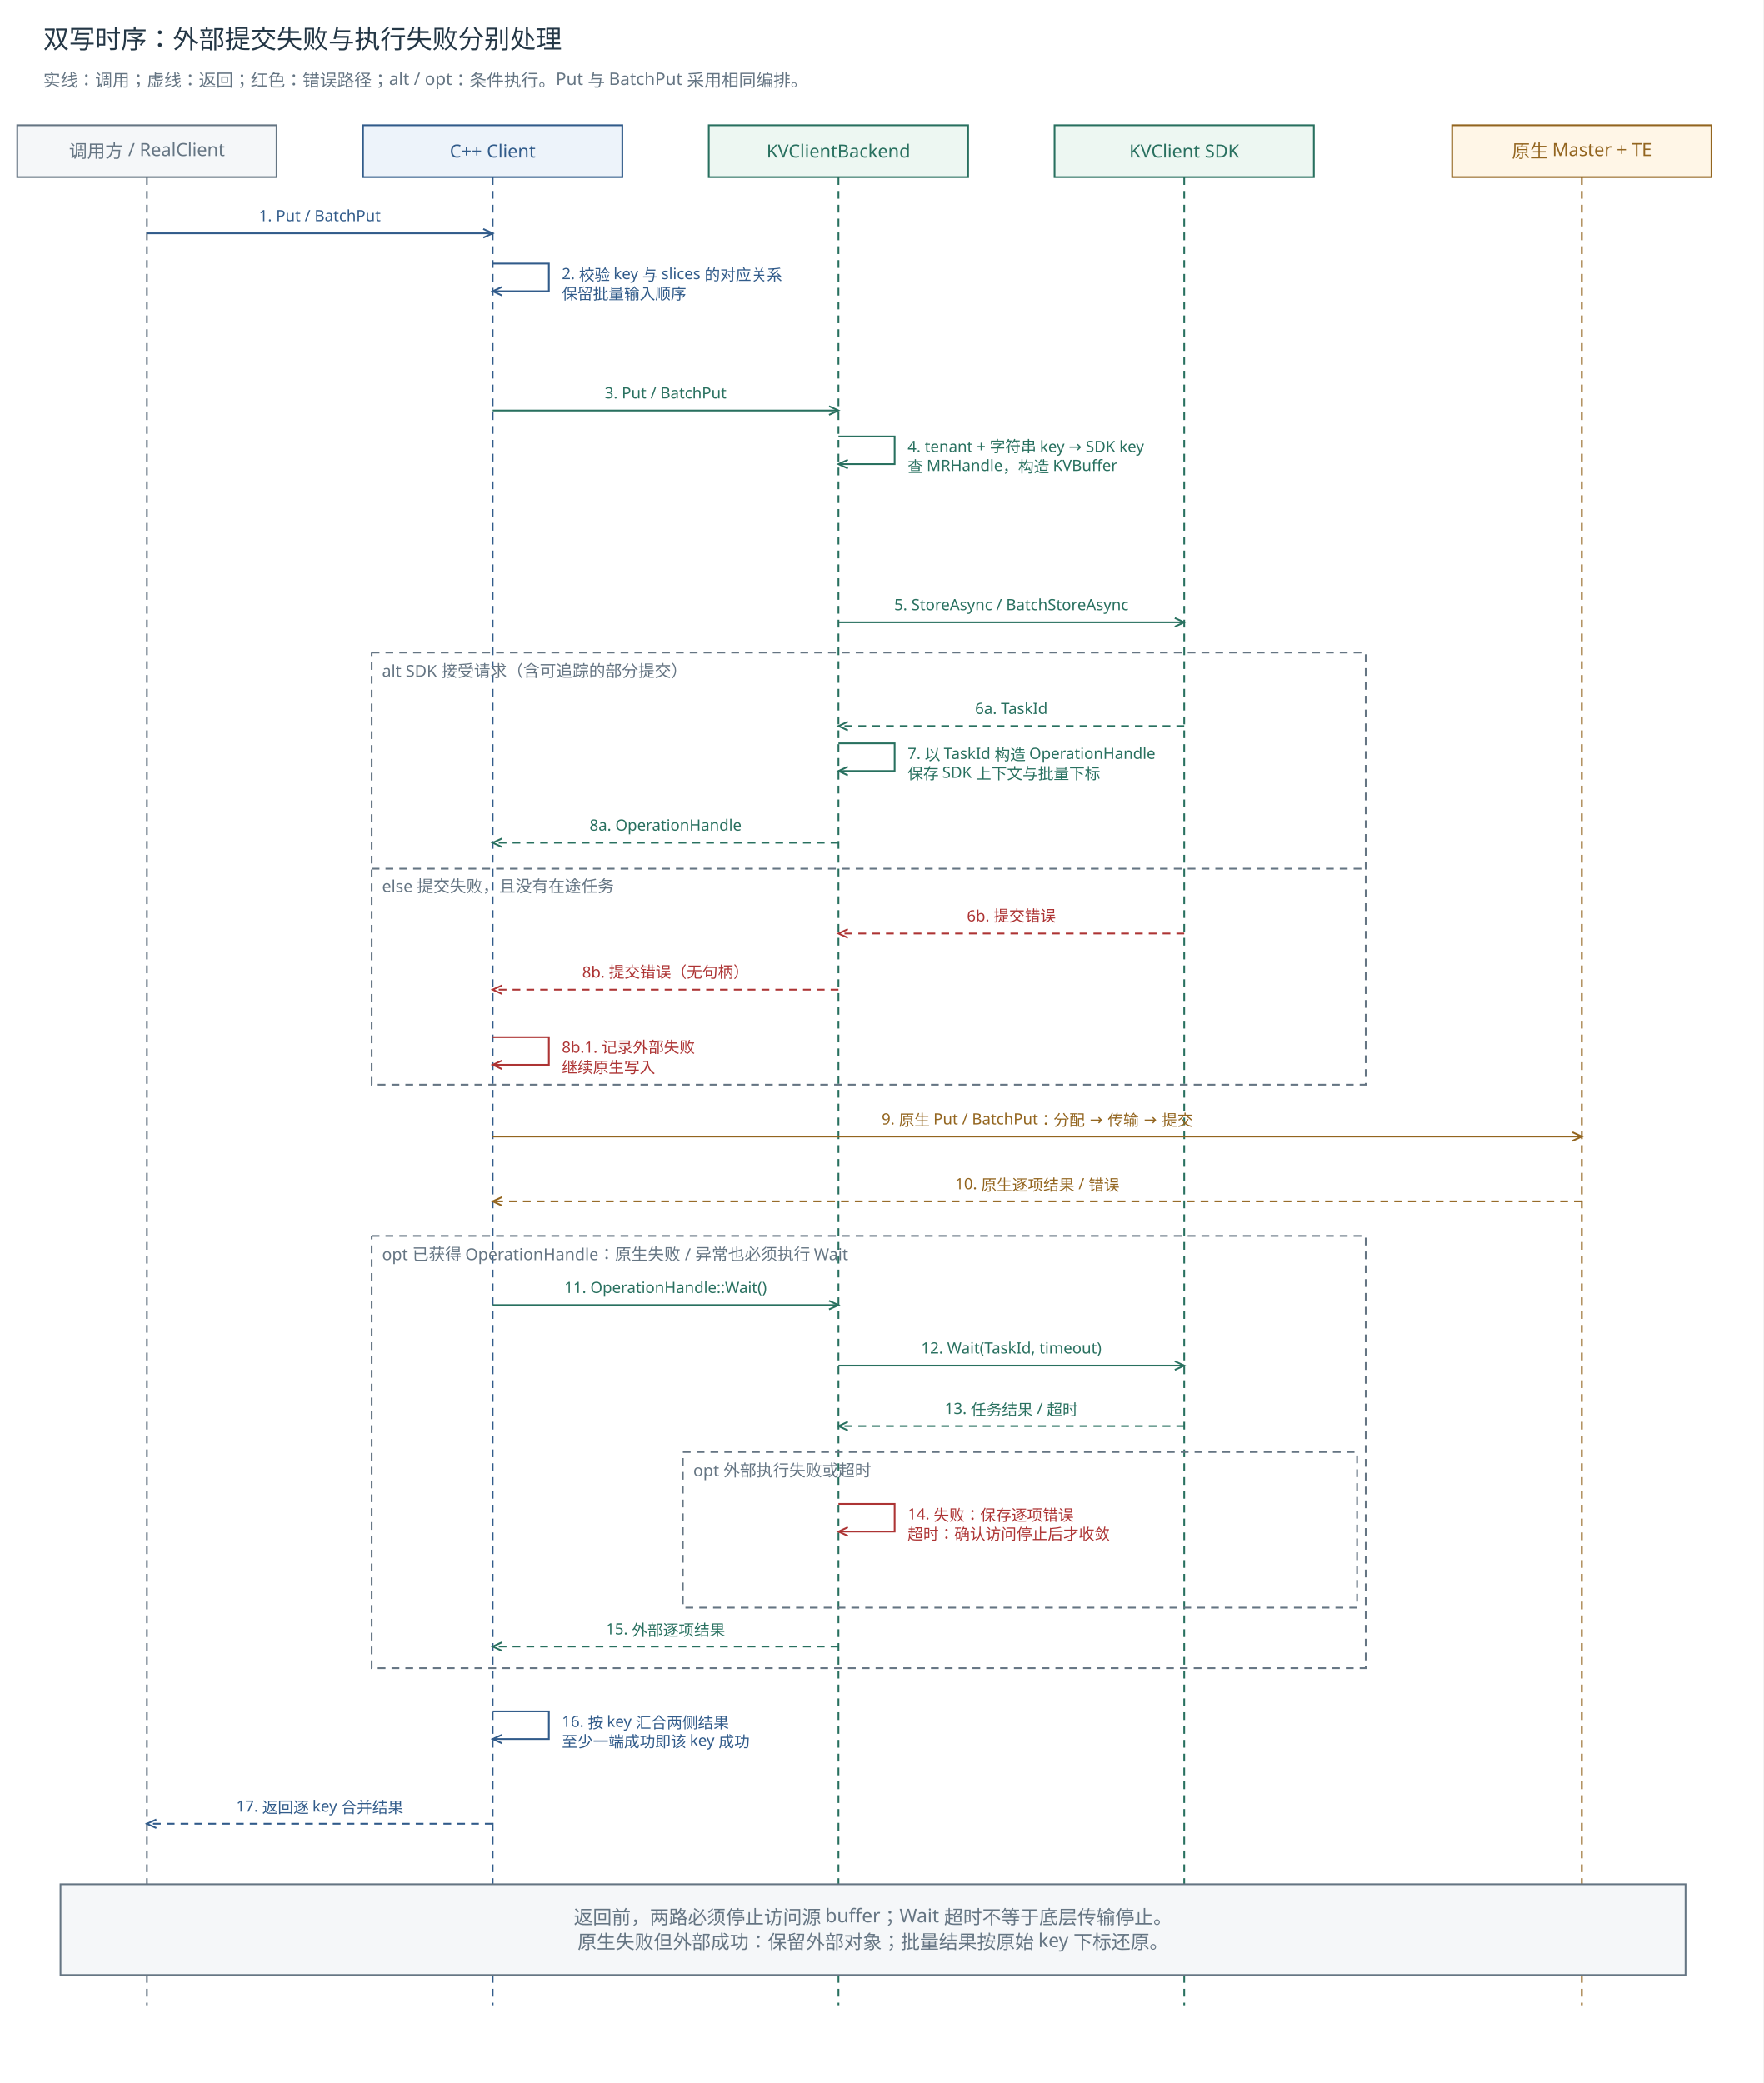
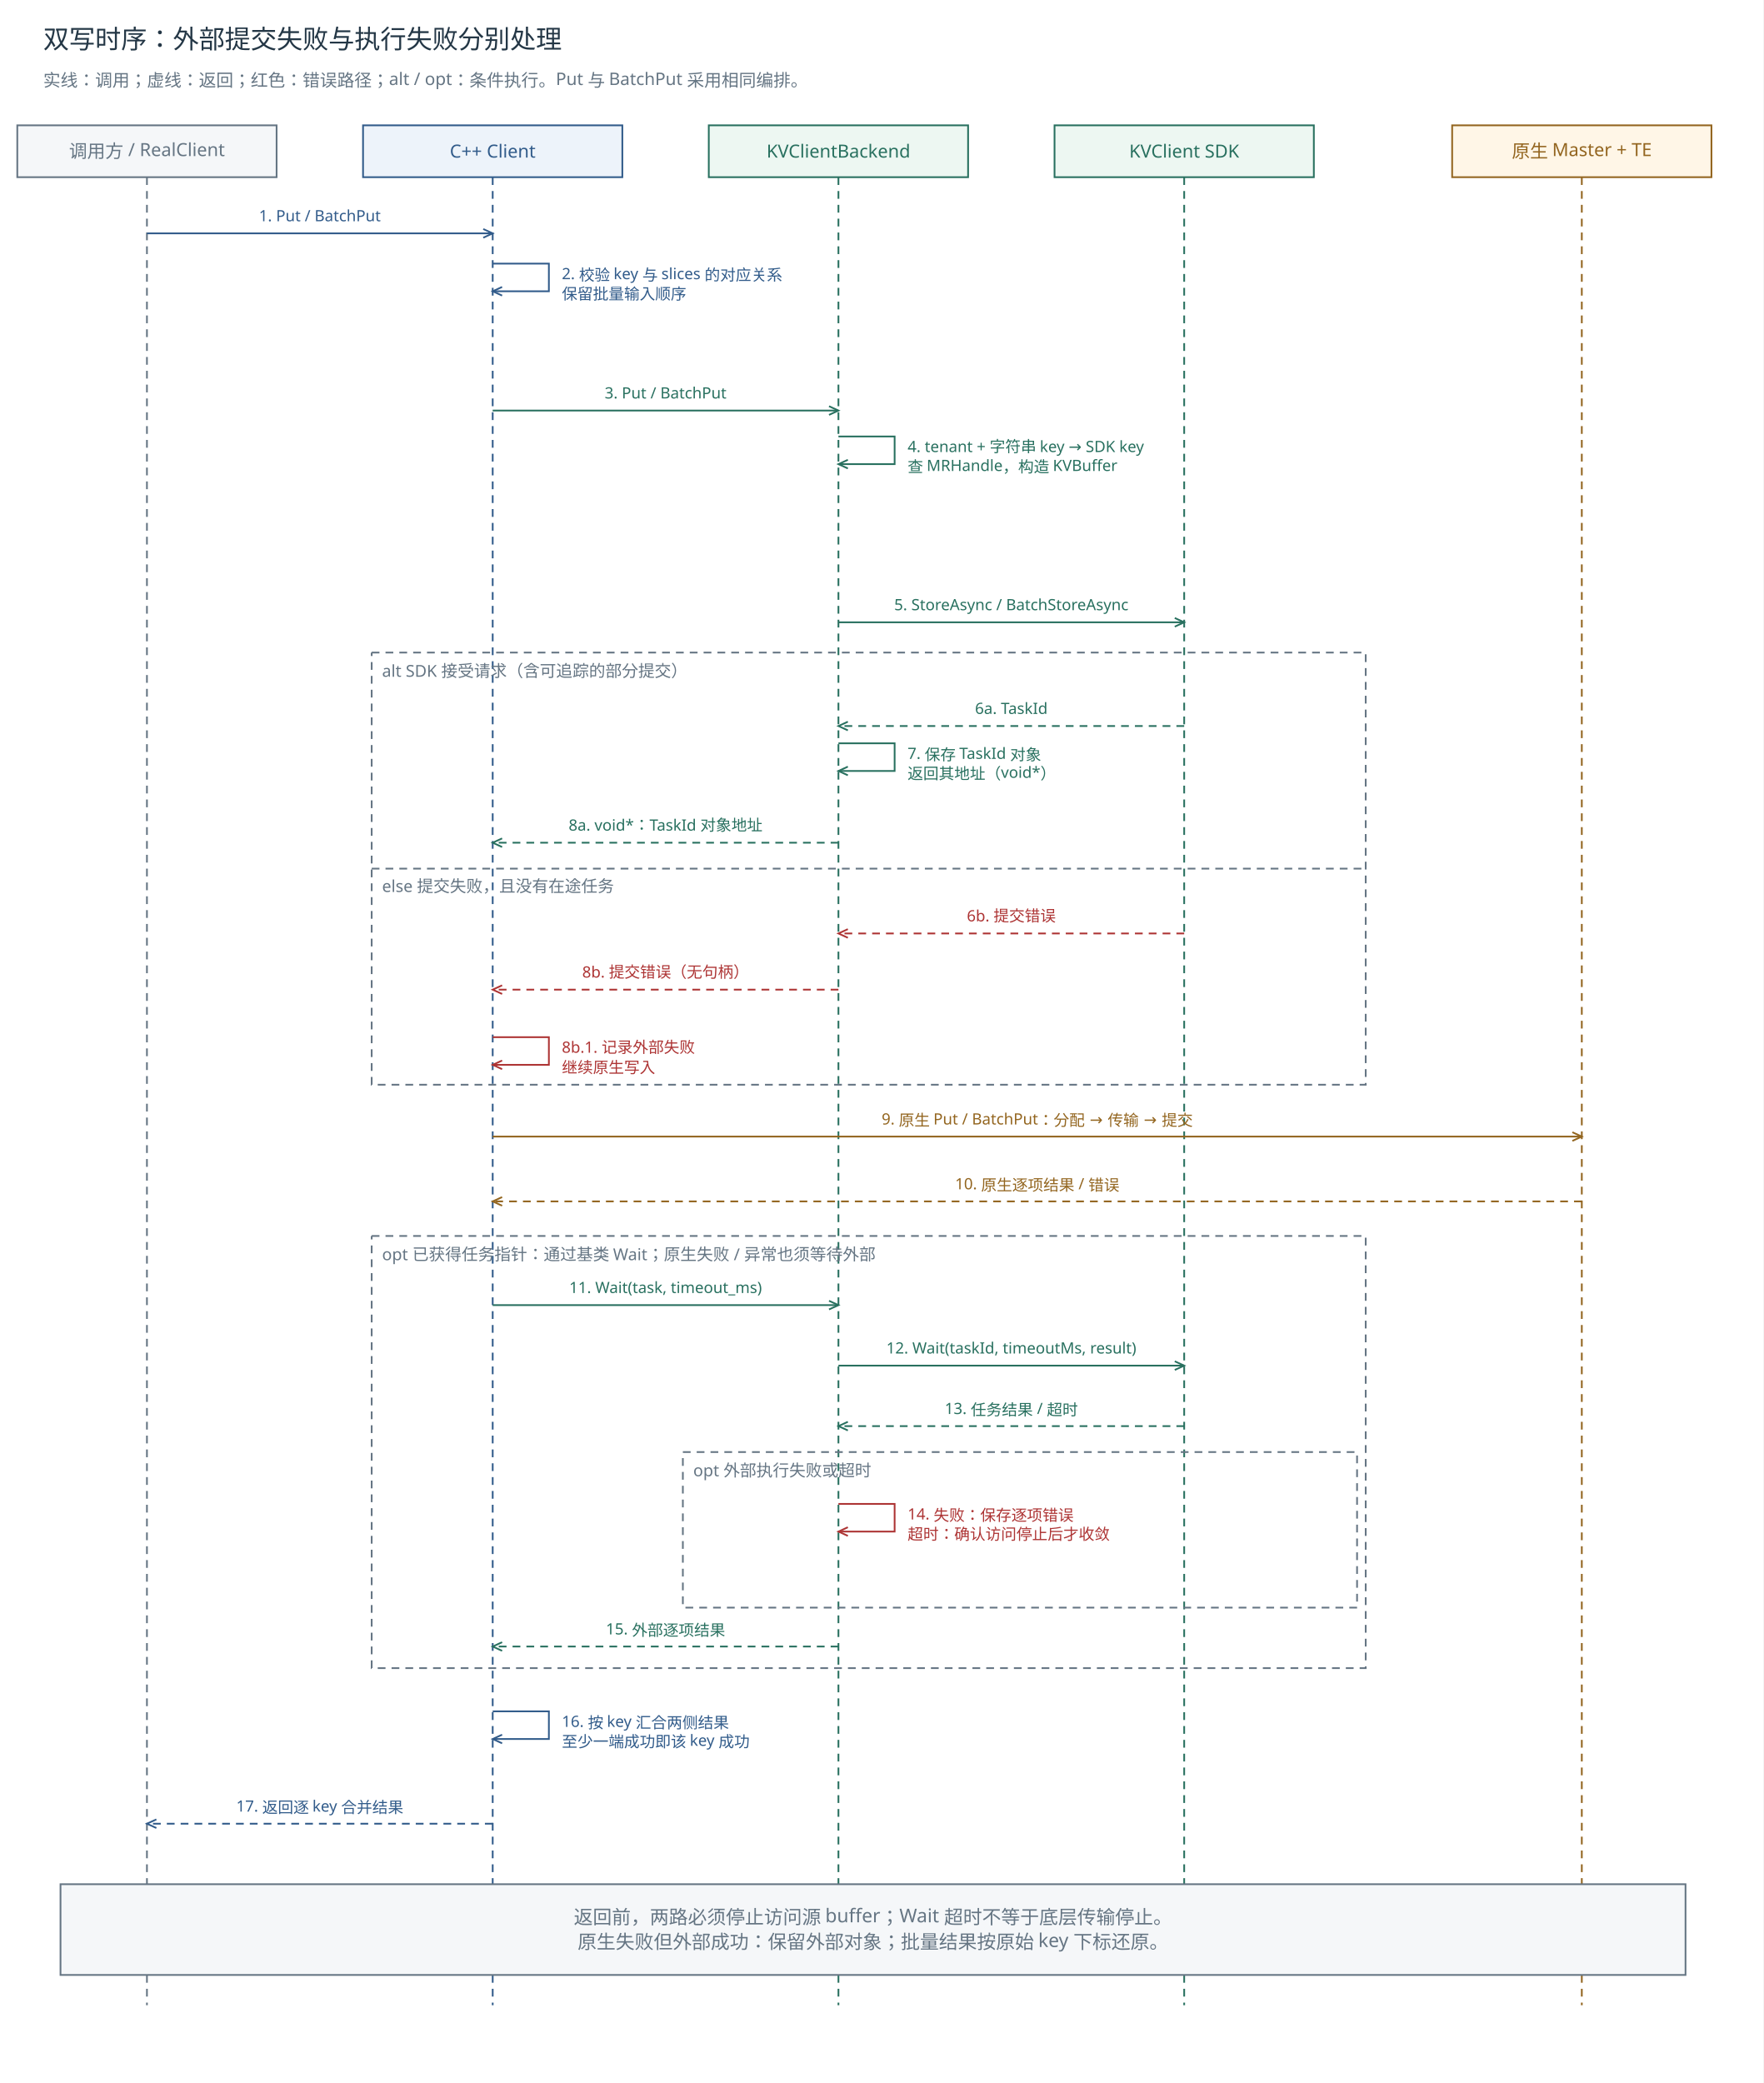
<svg xmlns="http://www.w3.org/2000/svg" width="2040" height="2410" viewBox="0 0 2040 2410">
  <rect width="100%" height="100%" fill="white" />
  <text x="50" y="56.0" font-family="Microsoft YaHei, sans-serif" font-size="30" text-anchor="start" fill="#243746">双写时序：外部提交失败与执行失败分别处理</text>
  <text x="50" y="100.0" font-family="Microsoft YaHei, sans-serif" font-size="20" text-anchor="start" fill="#657583">实线：调用；虚线：返回；红色：错误路径；alt / opt：条件执行。Put 与 BatchPut 采用相同编排。</text>
  <rect x="20" y="145" width="300" height="60" fill="#f5f7f9" stroke="#657583" stroke-width="2" />
  <text x="170.0" y="182.35" font-family="Microsoft YaHei, sans-serif" font-size="21" text-anchor="middle" fill="#657583">调用方 / RealClient</text>
  <polyline points="170,205 170,2320" fill="none" stroke="#657583" stroke-width="2" stroke-dasharray="9 7" />
  <rect x="420" y="145" width="300" height="60" fill="#edf3fa" stroke="#315b8a" stroke-width="2" />
  <text x="570.0" y="182.35" font-family="Microsoft YaHei, sans-serif" font-size="21" text-anchor="middle" fill="#315b8a">C++ Client</text>
  <polyline points="570,205 570,2320" fill="none" stroke="#315b8a" stroke-width="2" stroke-dasharray="9 7" />
  <rect x="820" y="145" width="300" height="60" fill="#edf7f2" stroke="#28705f" stroke-width="2" />
  <text x="970.0" y="182.35" font-family="Microsoft YaHei, sans-serif" font-size="21" text-anchor="middle" fill="#28705f">KVClientBackend</text>
  <polyline points="970,205 970,2320" fill="none" stroke="#28705f" stroke-width="2" stroke-dasharray="9 7" />
  <rect x="1220" y="145" width="300" height="60" fill="#edf7f2" stroke="#28705f" stroke-width="2" />
  <text x="1370.0" y="182.35" font-family="Microsoft YaHei, sans-serif" font-size="21" text-anchor="middle" fill="#28705f">KVClient SDK</text>
  <polyline points="1370,205 1370,2320" fill="none" stroke="#28705f" stroke-width="2" stroke-dasharray="9 7" />
  <rect x="1680" y="145" width="300" height="60" fill="#fff6e7" stroke="#93651f" stroke-width="2" />
  <text x="1830.0" y="182.35" font-family="Microsoft YaHei, sans-serif" font-size="21" text-anchor="middle" fill="#93651f">原生 Master + TE</text>
  <polyline points="1830,205 1830,2320" fill="none" stroke="#93651f" stroke-width="2" stroke-dasharray="9 7" />
  <text x="370.0" y="256.0" font-family="Microsoft YaHei, sans-serif" font-size="18" text-anchor="middle" fill="#315b8a">1. Put / BatchPut</text>
  <polyline points="170,270 570,270" fill="none" stroke="#315b8a" stroke-width="2" />
  <polyline points="559.092,275.002 570,270 559.092,264.998" fill="none" stroke="#315b8a" stroke-width="2" />
  <polyline points="570,305 635,305 635,337 570,337" fill="none" stroke="#315b8a" stroke-width="2" />
  <polyline points="580.908,331.998 570,337 580.908,342.002" fill="none" stroke="#315b8a" stroke-width="2" />
  <text x="650" y="323.0" font-family="Microsoft YaHei, sans-serif" font-size="18" text-anchor="start" fill="#315b8a">2. 校验 key 与 slices 的对应关系</text>
  <text x="650" y="346.4" font-family="Microsoft YaHei, sans-serif" font-size="18" text-anchor="start" fill="#315b8a">保留批量输入顺序</text>
  <text x="770.0" y="461.0" font-family="Microsoft YaHei, sans-serif" font-size="18" text-anchor="middle" fill="#28705f">3. Put / BatchPut</text>
  <polyline points="570,475 970,475" fill="none" stroke="#28705f" stroke-width="2" />
  <polyline points="959.092,480.002 970,475 959.092,469.998" fill="none" stroke="#28705f" stroke-width="2" />
  <polyline points="970,505 1035,505 1035,537 970,537" fill="none" stroke="#28705f" stroke-width="2" />
  <polyline points="980.908,531.998 970,537 980.908,542.002" fill="none" stroke="#28705f" stroke-width="2" />
  <text x="1050" y="523.0" font-family="Microsoft YaHei, sans-serif" font-size="18" text-anchor="start" fill="#28705f">4. tenant + 字符串 key → SDK key</text>
  <text x="1050" y="546.4" font-family="Microsoft YaHei, sans-serif" font-size="18" text-anchor="start" fill="#28705f">查 MRHandle，构造 KVBuffer</text>
  <text x="1170.0" y="706.0" font-family="Microsoft YaHei, sans-serif" font-size="18" text-anchor="middle" fill="#28705f">5. StoreAsync / BatchStoreAsync</text>
  <polyline points="970,720 1370,720" fill="none" stroke="#28705f" stroke-width="2" />
  <polyline points="1359.092,725.002 1370,720 1359.092,714.998" fill="none" stroke="#28705f" stroke-width="2" />
  <polyline points="430,755 1580,755 1580,1255 430,1255 430,755" fill="none" stroke="#657583" stroke-width="2" stroke-dasharray="9 7" />
  <text x="442" y="783.0" font-family="Microsoft YaHei, sans-serif" font-size="19" text-anchor="start" fill="#657583">alt  SDK 接受请求（含可追踪的部分提交）</text>
  <text x="1170.0" y="826.0" font-family="Microsoft YaHei, sans-serif" font-size="18" text-anchor="middle" fill="#28705f">6a. TaskId</text>
  <polyline points="1370,840 970,840" fill="none" stroke="#28705f" stroke-width="2" stroke-dasharray="9 7" />
  <polyline points="980.908,834.998 970,840 980.908,845.002" fill="none" stroke="#28705f" stroke-width="2" />
  <polyline points="970,860 1035,860 1035,892 970,892" fill="none" stroke="#28705f" stroke-width="2" />
  <polyline points="980.908,886.998 970,892 980.908,897.002" fill="none" stroke="#28705f" stroke-width="2" />
-   <text x="1050" y="878.0" font-family="Microsoft YaHei, sans-serif" font-size="18" text-anchor="start" fill="#28705f">7. 以 TaskId 构造 OperationHandle</text>
-   <text x="1050" y="901.4" font-family="Microsoft YaHei, sans-serif" font-size="18" text-anchor="start" fill="#28705f">保存 SDK 上下文与批量下标</text>
-   <text x="770.0" y="961.0" font-family="Microsoft YaHei, sans-serif" font-size="18" text-anchor="middle" fill="#28705f">8a. OperationHandle</text>
+   <text x="1050" y="878.0" font-family="Microsoft YaHei, sans-serif" font-size="18" text-anchor="start" fill="#28705f">7. 保存 TaskId 对象</text>
+   <text x="1050" y="901.4" font-family="Microsoft YaHei, sans-serif" font-size="18" text-anchor="start" fill="#28705f">返回其地址（void*）</text>
+   <text x="770.0" y="961.0" font-family="Microsoft YaHei, sans-serif" font-size="18" text-anchor="middle" fill="#28705f">8a. void*：TaskId 对象地址</text>
  <polyline points="970,975 570,975" fill="none" stroke="#28705f" stroke-width="2" stroke-dasharray="9 7" />
  <polyline points="580.908,969.998 570,975 580.908,980.002" fill="none" stroke="#28705f" stroke-width="2" />
  <polyline points="430,1005 1580,1005" fill="none" stroke="#657583" stroke-width="2" stroke-dasharray="9 7" />
  <text x="442" y="1032.0" font-family="Microsoft YaHei, sans-serif" font-size="19" text-anchor="start" fill="#657583">else  提交失败，且没有在途任务</text>
  <text x="1170.0" y="1066.0" font-family="Microsoft YaHei, sans-serif" font-size="18" text-anchor="middle" fill="#ad3434">6b. 提交错误</text>
  <polyline points="1370,1080 970,1080" fill="none" stroke="#ad3434" stroke-width="2" stroke-dasharray="9 7" />
  <polyline points="980.908,1074.998 970,1080 980.908,1085.002" fill="none" stroke="#ad3434" stroke-width="2" />
  <text x="770.0" y="1131.0" font-family="Microsoft YaHei, sans-serif" font-size="18" text-anchor="middle" fill="#ad3434">8b. 提交错误（无句柄）</text>
  <polyline points="970,1145 570,1145" fill="none" stroke="#ad3434" stroke-width="2" stroke-dasharray="9 7" />
  <polyline points="580.908,1139.998 570,1145 580.908,1150.002" fill="none" stroke="#ad3434" stroke-width="2" />
  <polyline points="570,1200 635,1200 635,1232 570,1232" fill="none" stroke="#ad3434" stroke-width="2" />
  <polyline points="580.908,1226.998 570,1232 580.908,1237.002" fill="none" stroke="#ad3434" stroke-width="2" />
  <text x="650" y="1218.0" font-family="Microsoft YaHei, sans-serif" font-size="18" text-anchor="start" fill="#ad3434">8b.1. 记录外部失败</text>
  <text x="650" y="1241.4" font-family="Microsoft YaHei, sans-serif" font-size="18" text-anchor="start" fill="#ad3434">继续原生写入</text>
  <text x="1200.0" y="1301.0" font-family="Microsoft YaHei, sans-serif" font-size="18" text-anchor="middle" fill="#93651f">9. 原生 Put / BatchPut：分配 → 传输 → 提交</text>
  <polyline points="570,1315 1830,1315" fill="none" stroke="#93651f" stroke-width="2" />
  <polyline points="1819.092,1320.002 1830,1315 1819.092,1309.998" fill="none" stroke="#93651f" stroke-width="2" />
  <text x="1200.0" y="1376.0" font-family="Microsoft YaHei, sans-serif" font-size="18" text-anchor="middle" fill="#93651f">10. 原生逐项结果 / 错误</text>
  <polyline points="1830,1390 570,1390" fill="none" stroke="#93651f" stroke-width="2" stroke-dasharray="9 7" />
  <polyline points="580.908,1384.998 570,1390 580.908,1395.002" fill="none" stroke="#93651f" stroke-width="2" />
  <polyline points="430,1430 1580,1430 1580,1930 430,1930 430,1430" fill="none" stroke="#657583" stroke-width="2" stroke-dasharray="9 7" />
-   <text x="442" y="1458.0" font-family="Microsoft YaHei, sans-serif" font-size="19" text-anchor="start" fill="#657583">opt  已获得 OperationHandle：原生失败 / 异常也必须执行 Wait</text>
-   <text x="770.0" y="1496.0" font-family="Microsoft YaHei, sans-serif" font-size="18" text-anchor="middle" fill="#28705f">11. OperationHandle::Wait()</text>
+   <text x="442" y="1458.0" font-family="Microsoft YaHei, sans-serif" font-size="19" text-anchor="start" fill="#657583">opt  已获得任务指针：通过基类 Wait；原生失败 / 异常也须等待外部</text>
+   <text x="770.0" y="1496.0" font-family="Microsoft YaHei, sans-serif" font-size="18" text-anchor="middle" fill="#28705f">11. Wait(task, timeout_ms)</text>
  <polyline points="570,1510 970,1510" fill="none" stroke="#28705f" stroke-width="2" />
  <polyline points="959.092,1515.002 970,1510 959.092,1504.998" fill="none" stroke="#28705f" stroke-width="2" />
-   <text x="1170.0" y="1566.0" font-family="Microsoft YaHei, sans-serif" font-size="18" text-anchor="middle" fill="#28705f">12. Wait(TaskId, timeout)</text>
+   <text x="1170.0" y="1566.0" font-family="Microsoft YaHei, sans-serif" font-size="18" text-anchor="middle" fill="#28705f">12. Wait(taskId, timeoutMs, result)</text>
  <polyline points="970,1580 1370,1580" fill="none" stroke="#28705f" stroke-width="2" />
  <polyline points="1359.092,1585.002 1370,1580 1359.092,1574.998" fill="none" stroke="#28705f" stroke-width="2" />
  <text x="1170.0" y="1636.0" font-family="Microsoft YaHei, sans-serif" font-size="18" text-anchor="middle" fill="#28705f">13. 任务结果 / 超时</text>
  <polyline points="1370,1650 970,1650" fill="none" stroke="#28705f" stroke-width="2" stroke-dasharray="9 7" />
  <polyline points="980.908,1644.998 970,1650 980.908,1655.002" fill="none" stroke="#28705f" stroke-width="2" />
  <polyline points="790,1680 1570,1680 1570,1860 790,1860 790,1680" fill="none" stroke="#657583" stroke-width="2" stroke-dasharray="9 7" />
  <text x="802" y="1708.0" font-family="Microsoft YaHei, sans-serif" font-size="19" text-anchor="start" fill="#657583">opt  外部执行失败或超时</text>
  <polyline points="970,1740 1035,1740 1035,1772 970,1772" fill="none" stroke="#ad3434" stroke-width="2" />
  <polyline points="980.908,1766.998 970,1772 980.908,1777.002" fill="none" stroke="#ad3434" stroke-width="2" />
  <text x="1050" y="1758.0" font-family="Microsoft YaHei, sans-serif" font-size="18" text-anchor="start" fill="#ad3434">14. 失败：保存逐项错误</text>
  <text x="1050" y="1781.4" font-family="Microsoft YaHei, sans-serif" font-size="18" text-anchor="start" fill="#ad3434">超时：确认访问停止后才收敛</text>
  <text x="770.0" y="1891.0" font-family="Microsoft YaHei, sans-serif" font-size="18" text-anchor="middle" fill="#28705f">15. 外部逐项结果</text>
  <polyline points="970,1905 570,1905" fill="none" stroke="#28705f" stroke-width="2" stroke-dasharray="9 7" />
  <polyline points="580.908,1899.998 570,1905 580.908,1910.002" fill="none" stroke="#28705f" stroke-width="2" />
  <polyline points="570,1980 635,1980 635,2012 570,2012" fill="none" stroke="#315b8a" stroke-width="2" />
  <polyline points="580.908,2006.998 570,2012 580.908,2017.002" fill="none" stroke="#315b8a" stroke-width="2" />
  <text x="650" y="1998.0" font-family="Microsoft YaHei, sans-serif" font-size="18" text-anchor="start" fill="#315b8a">16. 按 key 汇合两侧结果</text>
  <text x="650" y="2021.4" font-family="Microsoft YaHei, sans-serif" font-size="18" text-anchor="start" fill="#315b8a">至少一端成功即该 key 成功</text>
  <text x="370.0" y="2096.0" font-family="Microsoft YaHei, sans-serif" font-size="18" text-anchor="middle" fill="#315b8a">17. 返回逐 key 合并结果</text>
  <polyline points="570,2110 170,2110" fill="none" stroke="#315b8a" stroke-width="2" stroke-dasharray="9 7" />
  <polyline points="180.908,2104.998 170,2110 180.908,2115.002" fill="none" stroke="#315b8a" stroke-width="2" />
  <rect x="70" y="2180" width="1880" height="105" fill="#f5f7f9" stroke="#657583" stroke-width="2" />
  <text x="1010.0" y="2225.9" font-family="Microsoft YaHei, sans-serif" font-size="22" text-anchor="middle" fill="#657583">返回前，两路必须停止访问源 buffer；Wait 超时不等于底层传输停止。</text>
  <text x="1010.0" y="2254.5" font-family="Microsoft YaHei, sans-serif" font-size="22" text-anchor="middle" fill="#657583">原生失败但外部成功：保留外部对象；批量结果按原始 key 下标还原。</text>
</svg>
